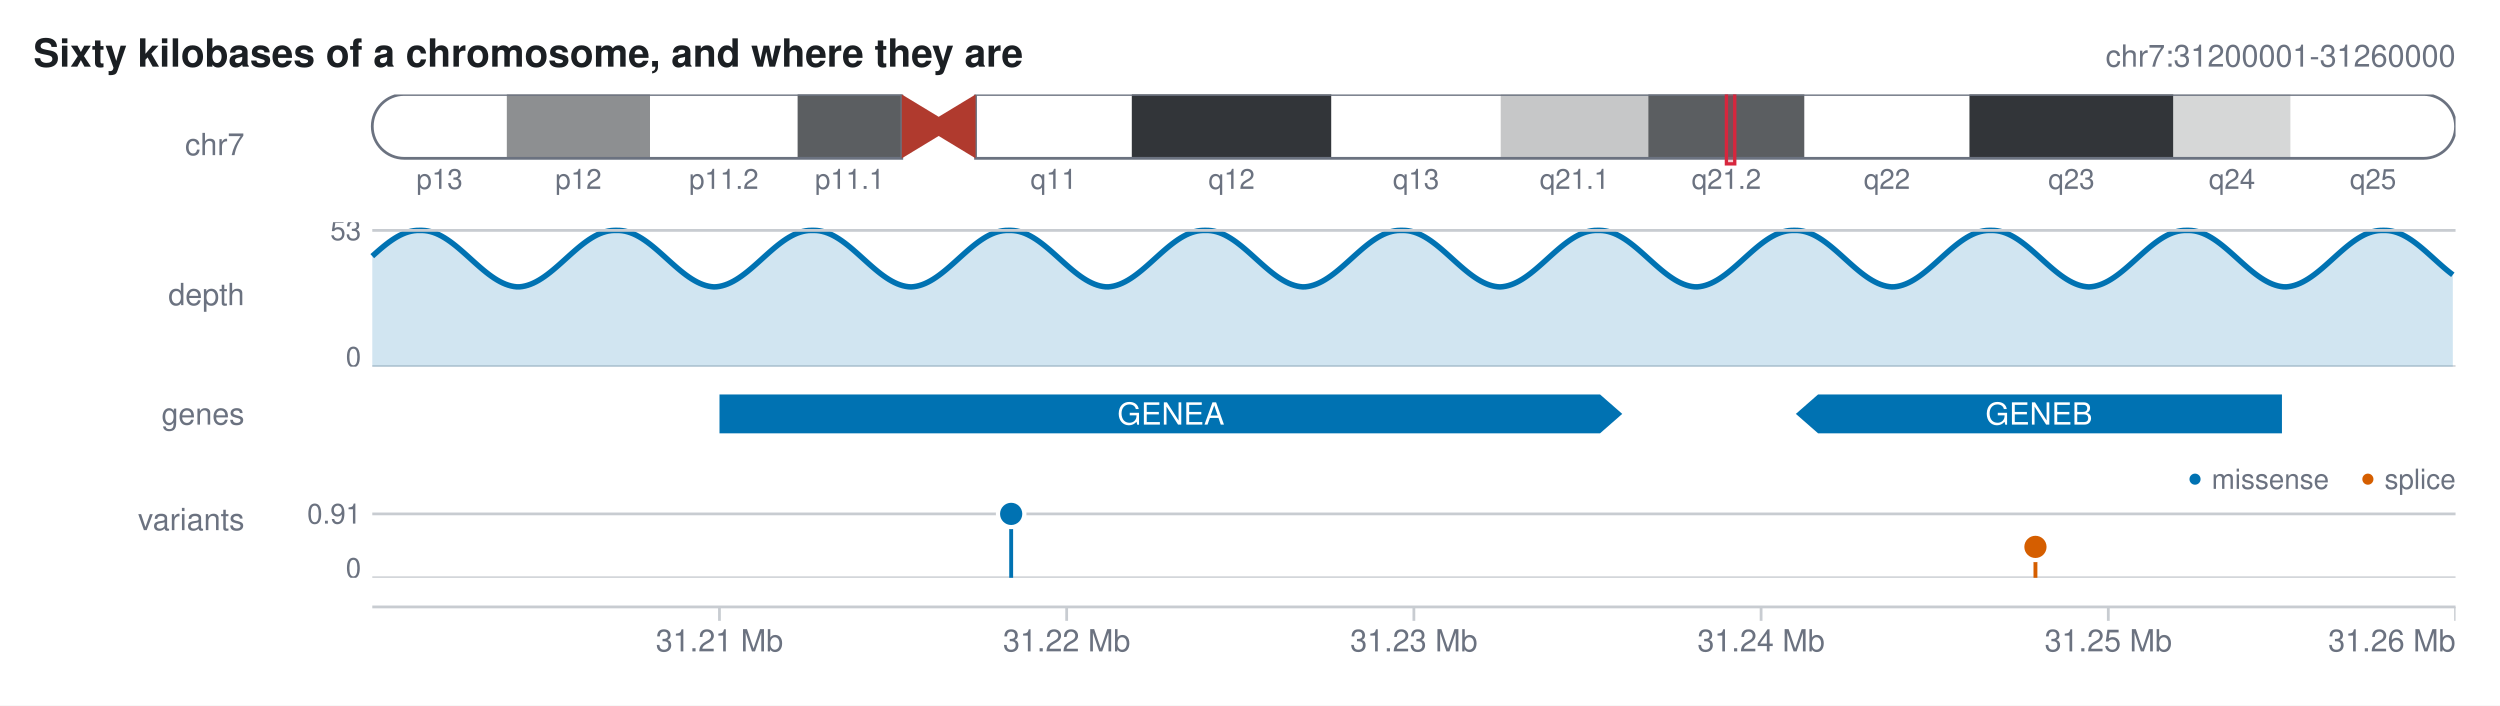
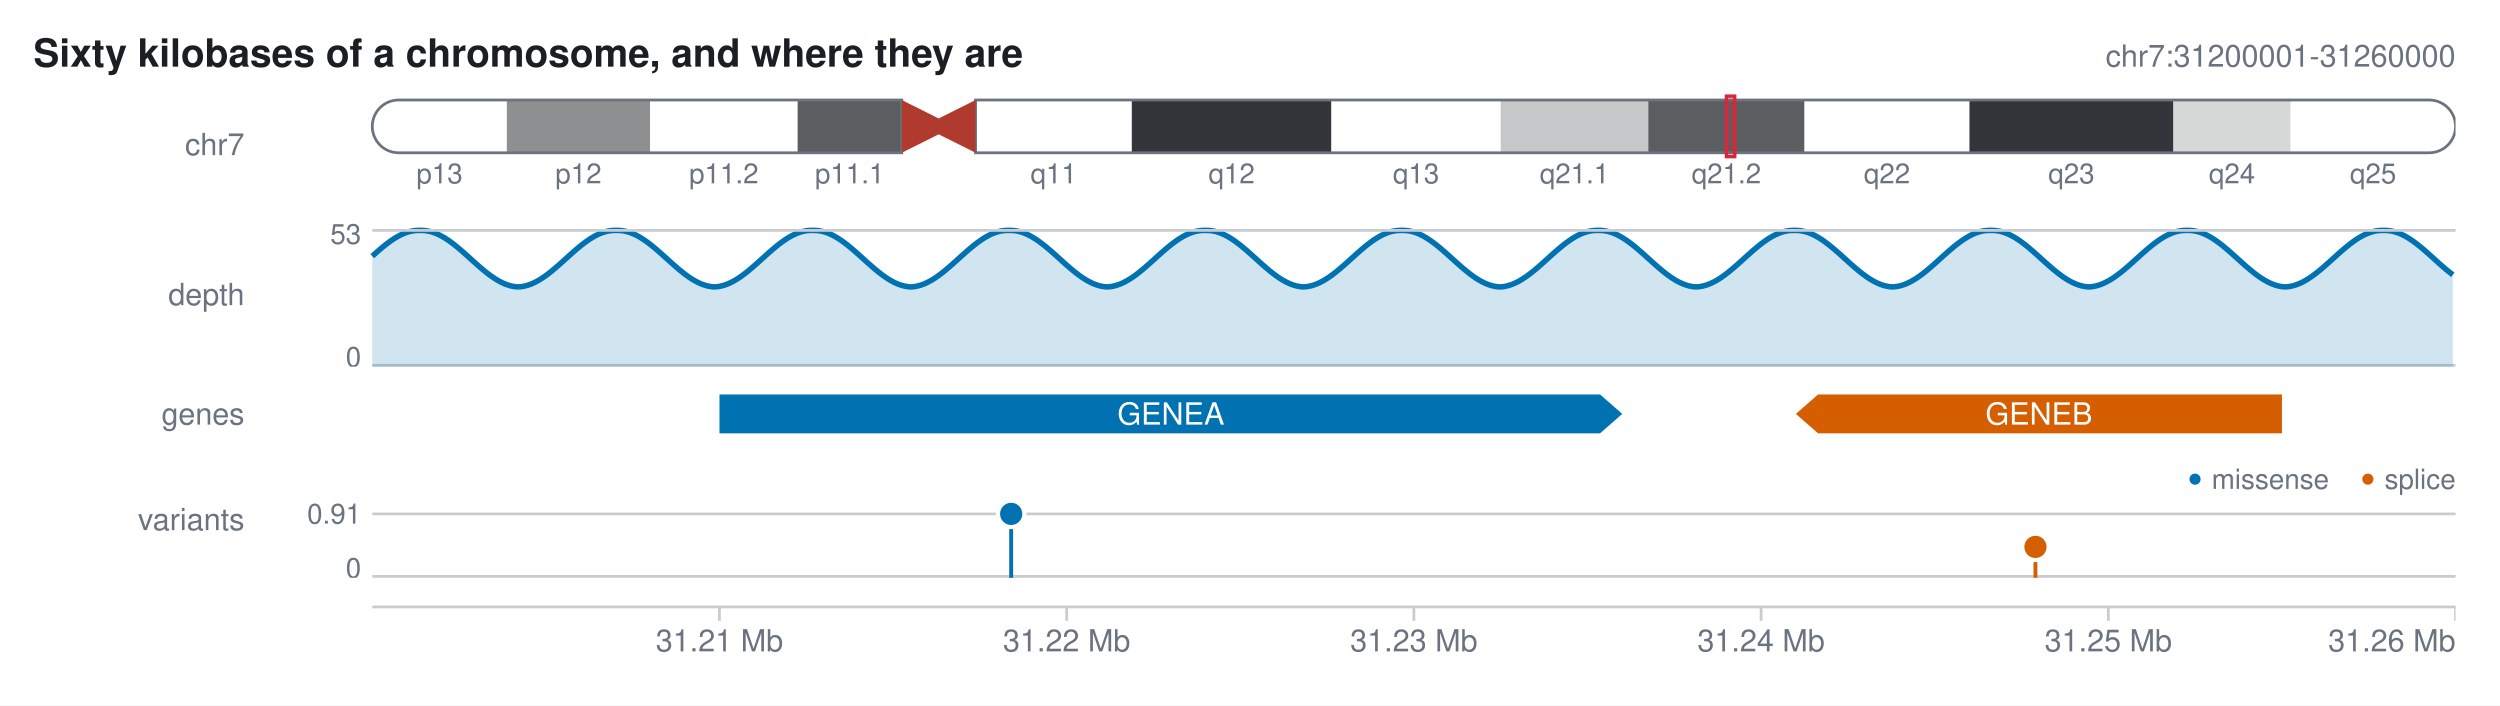
<svg xmlns="http://www.w3.org/2000/svg" width="900" height="254" viewBox="0 0 900 254" font-family="Helvetica, Arial, sans-serif">
  <defs>
    <clipPath id="karyon-clip-0">
      <rect x="96" y="34" width="788" height="36" />
    </clipPath>
    <clipPath id="karyon-clip-1">
-       <path d="M145.52 34 L324.64 34 L324.64 57 L145.52 57 A11.5 11.5 0 0 1 145.52 34Z" />
+       <path d="M143.52 36 L324.64 36 L324.64 55 L143.52 55 A9.5 9.5 0 0 1 143.52 36Z" />
    </clipPath>
    <clipPath id="karyon-clip-2">
-       <path d="M351.202 34 L872.5 34 A11.5 11.5 0 0 1 872.5 57 L351.202 57 L351.202 34Z" />
+       <path d="M351.202 36 L874.5 36 A9.5 9.5 0 0 1 874.5 55 L351.202 55 L351.202 36Z" />
    </clipPath>
    <clipPath id="karyon-clip-3">
      <rect x="96" y="80" width="788" height="52" />
    </clipPath>
    <clipPath id="karyon-clip-4">
      <rect x="96" y="142" width="788" height="14" />
    </clipPath>
    <clipPath id="karyon-clip-5">
      <rect x="96" y="166" width="788" height="42" />
    </clipPath>
    <clipPath id="karyon-clip-6">
      <rect x="96" y="218" width="788" height="26" />
    </clipPath>
  </defs>
  <rect x="0" y="0" width="900" height="254" fill="#ffffff" />
  <text x="12" y="24" fill="#1b1f23" font-size="14" text-anchor="start" font-weight="bold">Sixty kilobases of a chromosome, and where they are</text>
  <text x="884" y="24" fill="#6b7280" font-size="11" text-anchor="end">chr7:31200001-31260000</text>
  <text x="88" y="55.85" fill="#6b7280" font-size="11" text-anchor="end">chr7</text>
  <g clip-path="url(#karyon-clip-0)">
    <g clip-path="url(#karyon-clip-1)">
-       <rect x="134.02" y="34" width="48.436" height="23" fill="#ffffff" />
-       <rect x="182.456" y="34" width="51.561" height="23" fill="#8d8f91" />
-       <rect x="234.017" y="34" width="53.124" height="23" fill="#ffffff" />
-       <rect x="287.141" y="34" width="37.499" height="23" fill="#5b5e61" />
+       <rect x="134.02" y="36" width="48.436" height="19" fill="#ffffff" />
+       <rect x="182.456" y="36" width="51.561" height="19" fill="#8d8f91" />
+       <rect x="234.017" y="36" width="53.124" height="19" fill="#ffffff" />
+       <rect x="287.141" y="36" width="37.499" height="19" fill="#5b5e61" />
    </g>
-     <path d="M145.52 34 L324.64 34 L324.64 57 L145.52 57 A11.5 11.5 0 0 1 145.52 34Z" fill="none" stroke="#6b7280" stroke-width="1" />
+     <path d="M143.52 36 L324.64 36 L324.64 55 L143.52 55 A9.5 9.5 0 0 1 143.52 36Z" fill="none" stroke="#6b7280" stroke-width="1" />
    <g clip-path="url(#karyon-clip-2)">
-       <rect x="351.202" y="34" width="56.248" height="23" fill="#ffffff" />
-       <rect x="407.45" y="34" width="71.873" height="23" fill="#323539" />
-       <rect x="479.323" y="34" width="60.936" height="23" fill="#ffffff" />
-       <rect x="540.259" y="34" width="53.124" height="23" fill="#c6c7c8" />
-       <rect x="593.383" y="34" width="56.249" height="23" fill="#5b5e61" />
-       <rect x="649.631" y="34" width="59.373" height="23" fill="#ffffff" />
-       <rect x="709.005" y="34" width="73.436" height="23" fill="#323539" />
-       <rect x="782.44" y="34" width="42.186" height="23" fill="#d6d7d7" />
-       <rect x="824.627" y="34" width="59.373" height="23" fill="#ffffff" />
+       <rect x="351.202" y="36" width="56.248" height="19" fill="#ffffff" />
+       <rect x="407.45" y="36" width="71.873" height="19" fill="#323539" />
+       <rect x="479.323" y="36" width="60.936" height="19" fill="#ffffff" />
+       <rect x="540.259" y="36" width="53.124" height="19" fill="#c6c7c8" />
+       <rect x="593.383" y="36" width="56.249" height="19" fill="#5b5e61" />
+       <rect x="649.631" y="36" width="59.373" height="19" fill="#ffffff" />
+       <rect x="709.005" y="36" width="73.436" height="19" fill="#323539" />
+       <rect x="782.44" y="36" width="42.186" height="19" fill="#d6d7d7" />
+       <rect x="824.627" y="36" width="59.373" height="19" fill="#ffffff" />
    </g>
-     <path d="M351.202 34 L872.5 34 A11.5 11.5 0 0 1 872.5 57 L351.202 57 L351.202 34Z" fill="none" stroke="#6b7280" stroke-width="1" />
-     <polygon points="324.64,34 337.921,42.05 351.202,34 351.202,57 337.921,48.95 324.64,57" fill="#b03a2e" />
-     <text x="158.238" y="68" fill="#6b7280" font-size="10" text-anchor="middle">p13</text>
-     <text x="208.237" y="68" fill="#6b7280" font-size="10" text-anchor="middle">p12</text>
-     <text x="260.579" y="68" fill="#6b7280" font-size="10" text-anchor="middle">p11.2</text>
-     <text x="305.89" y="68" fill="#6b7280" font-size="10" text-anchor="middle">p11.1</text>
-     <text x="379.326" y="68" fill="#6b7280" font-size="10" text-anchor="middle">q11</text>
-     <text x="443.387" y="68" fill="#6b7280" font-size="10" text-anchor="middle">q12</text>
-     <text x="509.791" y="68" fill="#6b7280" font-size="10" text-anchor="middle">q13</text>
-     <text x="566.821" y="68" fill="#6b7280" font-size="10" text-anchor="middle">q21.1</text>
-     <text x="621.507" y="68" fill="#6b7280" font-size="10" text-anchor="middle">q21.2</text>
-     <text x="679.318" y="68" fill="#6b7280" font-size="10" text-anchor="middle">q22</text>
-     <text x="745.722" y="68" fill="#6b7280" font-size="10" text-anchor="middle">q23</text>
-     <text x="803.533" y="68" fill="#6b7280" font-size="10" text-anchor="middle">q24</text>
-     <text x="854.313" y="68" fill="#6b7280" font-size="10" text-anchor="middle">q25</text>
-     <rect x="621.507" y="32" width="3" height="27" fill="#d7263d" fill-opacity="0.22" />
-     <rect x="621.507" y="32" width="3" height="27" fill="none" stroke="#d7263d" stroke-width="1.2" />
+     <path d="M351.202 36 L874.5 36 A9.5 9.5 0 0 1 874.5 55 L351.202 55 L351.202 36Z" fill="none" stroke="#6b7280" stroke-width="1" />
+     <polygon points="324.64,36 337.921,42.65 351.202,36 351.202,55 337.921,48.35 324.64,55" fill="#b03a2e" />
+     <text x="158.238" y="66" fill="#6b7280" font-size="10" text-anchor="middle">p13</text>
+     <text x="208.237" y="66" fill="#6b7280" font-size="10" text-anchor="middle">p12</text>
+     <text x="260.579" y="66" fill="#6b7280" font-size="10" text-anchor="middle">p11.2</text>
+     <text x="305.89" y="66" fill="#6b7280" font-size="10" text-anchor="middle">p11.1</text>
+     <text x="379.326" y="66" fill="#6b7280" font-size="10" text-anchor="middle">q11</text>
+     <text x="443.387" y="66" fill="#6b7280" font-size="10" text-anchor="middle">q12</text>
+     <text x="509.791" y="66" fill="#6b7280" font-size="10" text-anchor="middle">q13</text>
+     <text x="566.821" y="66" fill="#6b7280" font-size="10" text-anchor="middle">q21.1</text>
+     <text x="621.507" y="66" fill="#6b7280" font-size="10" text-anchor="middle">q21.2</text>
+     <text x="679.318" y="66" fill="#6b7280" font-size="10" text-anchor="middle">q22</text>
+     <text x="745.722" y="66" fill="#6b7280" font-size="10" text-anchor="middle">q23</text>
+     <text x="803.533" y="66" fill="#6b7280" font-size="10" text-anchor="middle">q24</text>
+     <text x="854.313" y="66" fill="#6b7280" font-size="10" text-anchor="middle">q25</text>
+     <rect x="621.507" y="34" width="3" height="23" fill="#d7263d" fill-opacity="0.22" />
+     <rect x="621.507" y="34.6" width="3" height="21.8" fill="none" stroke="#d7263d" stroke-width="1.2" />
  </g>
  <text x="88" y="109.85" fill="#6b7280" font-size="11" text-anchor="end">depth</text>
  <g clip-path="url(#karyon-clip-3)">
-     <line x1="134.02" y1="132" x2="884" y2="132" stroke="#c8ccd1" stroke-width="1" />
+     <line x1="134.02" y1="131.5" x2="884" y2="131.5" stroke="#c8ccd1" stroke-width="1" />
    <path d="M134.02 132 L134.02 92.221 L135.02 91.324 L136.02 90.442 L137.02 89.581 L138.02 88.747 L139.02 87.949 L140.02 87.191 L141.02 86.48 L142.02 85.821 L143.02 85.22 L144.02 84.682 L145.02 84.21 L146.02 83.809 L147.02 83.481 L148.02 83.229 L149.02 83.056 L150.02 82.962 L151.02 82.943 L152.02 82.948 L153.02 83.014 L154.02 83.161 L155.02 83.386 L156.02 83.688 L157.02 84.064 L158.02 84.512 L159.02 85.028 L160.02 85.608 L161.02 86.248 L162.02 86.941 L163.02 87.684 L164.02 88.469 L165.02 89.291 L166.02 90.144 L167.02 91.02 L168.02 91.912 L169.02 92.815 L170.02 93.719 L171.02 94.619 L172.02 95.507 L173.02 96.377 L174.02 97.22 L175.02 98.032 L176.02 98.804 L177.02 99.532 L178.02 100.209 L179.02 100.83 L180.02 101.391 L181.02 101.886 L182.02 102.312 L183.02 102.665 L184.02 102.943 L185.02 103.144 L186.02 103.265 L187.02 103.267 L188.02 103.148 L189.02 102.95 L190.02 102.674 L191.02 102.323 L192.02 101.899 L193.02 101.406 L194.02 100.847 L195.02 100.228 L196.02 99.552 L197.02 98.826 L198.02 98.055 L199.02 97.244 L200.02 96.401 L201.02 95.533 L202.02 94.645 L203.02 93.745 L204.02 92.841 L205.02 91.938 L206.02 91.045 L207.02 90.169 L208.02 89.316 L209.02 88.492 L210.02 87.706 L211.02 86.962 L212.02 86.267 L213.02 85.626 L214.02 85.044 L215.02 84.526 L216.02 84.076 L217.02 83.698 L218.02 83.393 L219.02 83.166 L220.02 83.017 L221.02 82.949 L222.02 82.943 L223.02 82.96 L224.02 83.052 L225.02 83.223 L226.02 83.472 L227.02 83.798 L228.02 84.197 L229.02 84.667 L230.02 85.204 L231.02 85.803 L232.02 86.46 L233.02 87.17 L234.02 87.926 L235.02 88.724 L236.02 89.556 L237.02 90.417 L238.02 91.299 L239.02 92.195 L240.02 93.099 L241.02 94.003 L242.02 94.9 L243.02 95.783 L244.02 96.645 L245.02 97.479 L246.02 98.279 L247.02 99.038 L248.02 99.75 L249.02 100.411 L250.02 101.013 L251.02 101.554 L252.02 102.027 L253.02 102.431 L254.02 102.761 L255.02 103.015 L256.02 103.19 L257.02 103.287 L258.02 103.239 L259.02 103.095 L260.02 102.872 L261.02 102.572 L262.02 102.197 L263.02 101.751 L264.02 101.237 L265.02 100.659 L266.02 100.021 L267.02 99.329 L268.02 98.588 L269.02 97.804 L270.02 96.983 L271.02 96.131 L272.02 95.256 L273.02 94.363 L274.02 93.461 L275.02 92.557 L276.02 91.656 L277.02 90.768 L278.02 89.898 L279.02 89.053 L280.02 88.241 L281.02 87.467 L282.02 86.738 L283.02 86.059 L284.02 85.437 L285.02 84.874 L286.02 84.377 L287.02 83.949 L288.02 83.594 L289.02 83.314 L290.02 83.111 L291.02 82.987 L292.02 82.943 L293.02 82.943 L294.02 82.98 L295.02 83.097 L296.02 83.293 L297.02 83.567 L298.02 83.916 L299.02 84.338 L300.02 84.829 L301.02 85.386 L302.02 86.003 L303.02 86.678 L304.02 87.402 L305.02 88.173 L306.02 88.982 L307.02 89.824 L308.02 90.692 L309.02 91.579 L310.02 92.479 L311.02 93.383 L312.02 94.286 L313.02 95.179 L314.02 96.056 L315.02 96.91 L316.02 97.734 L317.02 98.522 L318.02 99.267 L319.02 99.964 L320.02 100.606 L321.02 101.19 L322.02 101.71 L323.02 102.162 L324.02 102.542 L325.02 102.849 L326.02 103.078 L327.02 103.229 L328.02 103.291 L329.02 103.202 L330.02 103.033 L331.02 102.786 L332.02 102.462 L333.02 102.065 L334.02 101.597 L335.02 101.062 L336.02 100.465 L337.02 99.81 L338.02 99.101 L339.02 98.346 L340.02 97.55 L341.02 96.718 L342.02 95.858 L343.02 94.977 L344.02 94.081 L345.02 93.177 L346.02 92.273 L347.02 91.376 L348.02 90.492 L349.02 89.629 L350.02 88.794 L351.02 87.993 L352.02 87.233 L353.02 86.519 L354.02 85.858 L355.02 85.253 L356.02 84.711 L357.02 84.235 L358.02 83.83 L359.02 83.498 L360.02 83.241 L361.02 83.063 L362.02 82.965 L363.02 82.943 L364.02 82.946 L365.02 83.008 L366.02 83.15 L367.02 83.371 L368.02 83.668 L369.02 84.041 L370.02 84.485 L371.02 84.997 L372.02 85.573 L373.02 86.209 L374.02 86.9 L375.02 87.64 L376.02 88.423 L377.02 89.243 L378.02 90.094 L379.02 90.969 L380.02 91.861 L381.02 92.763 L382.02 93.667 L383.02 94.568 L384.02 95.457 L385.02 96.327 L386.02 97.173 L387.02 97.986 L388.02 98.761 L389.02 99.492 L390.02 100.172 L391.02 100.796 L392.02 101.36 L393.02 101.859 L394.02 102.289 L395.02 102.647 L396.02 102.929 L397.02 103.134 L398.02 103.26 L399.02 103.272 L400.02 103.157 L401.02 102.964 L402.02 102.692 L403.02 102.345 L404.02 101.925 L405.02 101.436 L406.02 100.881 L407.02 100.265 L408.02 99.593 L409.02 98.869 L410.02 98.1 L411.02 97.292 L412.02 96.451 L413.02 95.583 L414.02 94.696 L415.02 93.797 L416.02 92.893 L417.02 91.99 L418.02 91.096 L419.02 90.219 L420.02 89.364 L421.02 88.539 L422.02 87.75 L423.02 87.004 L424.02 86.305 L425.02 85.661 L426.02 85.076 L427.02 84.554 L428.02 84.1 L429.02 83.717 L430.02 83.409 L431.02 83.177 L432.02 83.024 L433.02 82.95 L434.02 82.943 L435.02 82.957 L436.02 83.044 L437.02 83.211 L438.02 83.456 L439.02 83.777 L440.02 84.173 L441.02 84.638 L442.02 85.171 L443.02 85.767 L444.02 86.421 L445.02 87.127 L446.02 87.882 L447.02 88.677 L448.02 89.508 L449.02 90.367 L450.02 91.248 L451.02 92.143 L452.02 93.047 L453.02 93.951 L454.02 94.849 L455.02 95.733 L456.02 96.596 L457.02 97.432 L458.02 98.234 L459.02 98.996 L460.02 99.711 L461.02 100.374 L462.02 100.98 L463.02 101.524 L464.02 102.002 L465.02 102.41 L466.02 102.744 L467.02 103.002 L468.02 103.182 L469.02 103.283 L470.02 103.245 L471.02 103.105 L472.02 102.887 L473.02 102.591 L474.02 102.221 L475.02 101.779 L476.02 101.269 L477.02 100.694 L478.02 100.06 L479.02 99.37 L480.02 98.632 L481.02 97.85 L482.02 97.031 L483.02 96.181 L484.02 95.306 L485.02 94.415 L486.02 93.513 L487.02 92.609 L488.02 91.708 L489.02 90.818 L490.02 89.947 L491.02 89.101 L492.02 88.287 L493.02 87.511 L494.02 86.779 L495.02 86.097 L496.02 85.471 L497.02 84.905 L498.02 84.404 L499.02 83.972 L500.02 83.612 L501.02 83.328 L502.02 83.12 L503.02 82.992 L504.02 82.944 L505.02 82.943 L506.02 82.976 L507.02 83.088 L508.02 83.28 L509.02 83.549 L510.02 83.894 L511.02 84.311 L512.02 84.799 L513.02 85.352 L514.02 85.966 L515.02 86.637 L516.02 87.36 L517.02 88.127 L518.02 88.934 L519.02 89.775 L520.02 90.641 L521.02 91.528 L522.02 92.427 L523.02 93.331 L524.02 94.234 L525.02 95.128 L526.02 96.006 L527.02 96.862 L528.02 97.688 L529.02 98.478 L530.02 99.226 L531.02 99.925 L532.02 100.571 L533.02 101.158 L534.02 101.682 L535.02 102.138 L536.02 102.523 L537.02 102.833 L538.02 103.067 L539.02 103.223 L540.02 103.294 L541.02 103.209 L542.02 103.045 L543.02 102.802 L544.02 102.483 L545.02 102.09 L546.02 101.626 L547.02 101.095 L548.02 100.501 L549.02 99.849 L550.02 99.143 L551.02 98.391 L552.02 97.596 L553.02 96.767 L554.02 95.908 L555.02 95.028 L556.02 94.132 L557.02 93.229 L558.02 92.325 L559.02 91.427 L560.02 90.542 L561.02 89.678 L562.02 88.842 L563.02 88.038 L564.02 87.276 L565.02 86.559 L566.02 85.894 L567.02 85.286 L568.02 84.74 L569.02 84.261 L570.02 83.851 L571.02 83.515 L572.02 83.254 L573.02 83.071 L574.02 82.968 L575.02 82.943 L576.02 82.945 L577.02 83.003 L578.02 83.14 L579.02 83.356 L580.02 83.649 L581.02 84.017 L582.02 84.457 L583.02 84.966 L584.02 85.539 L585.02 86.171 L586.02 86.859 L587.02 87.596 L588.02 88.377 L589.02 89.195 L590.02 90.044 L591.02 90.918 L592.02 91.809 L593.02 92.711 L594.02 93.615 L595.02 94.516 L596.02 95.406 L597.02 96.278 L598.02 97.125 L599.02 97.94 L600.02 98.718 L601.02 99.451 L602.02 100.134 L603.02 100.769 L604.02 101.336 L605.02 101.838 L606.02 102.271 L607.02 102.632 L608.02 102.918 L609.02 103.127 L610.02 103.256 L611.02 103.275 L612.02 103.164 L613.02 102.974 L614.02 102.706 L615.02 102.362 L616.02 101.946 L617.02 101.46 L618.02 100.908 L619.02 100.294 L620.02 99.624 L621.02 98.903 L622.02 98.135 L623.02 97.329 L624.02 96.489 L625.02 95.623 L626.02 94.737 L627.02 93.838 L628.02 92.933 L629.02 92.03 L630.02 91.136 L631.02 90.258 L632.02 89.402 L633.02 88.575 L634.02 87.785 L635.02 87.036 L636.02 86.336 L637.02 85.689 L638.02 85.101 L639.02 84.576 L640.02 84.119 L641.02 83.733 L642.02 83.421 L643.02 83.186 L644.02 83.029 L645.02 82.952 L646.02 82.943 L647.02 82.955 L648.02 83.039 L649.02 83.202 L650.02 83.443 L651.02 83.761 L652.02 84.153 L653.02 84.616 L654.02 85.146 L655.02 85.739 L656.02 86.39 L657.02 87.095 L658.02 87.847 L659.02 88.64 L660.02 89.47 L661.02 90.328 L662.02 91.208 L663.02 92.103 L664.02 93.006 L665.02 93.91 L666.02 94.808 L667.02 95.693 L668.02 96.558 L669.02 97.395 L670.02 98.199 L671.02 98.962 L672.02 99.68 L673.02 100.345 L674.02 100.954 L675.02 101.501 L676.02 101.982 L677.02 102.393 L678.02 102.73 L679.02 102.992 L680.02 103.176 L681.02 103.281 L682.02 103.249 L683.02 103.113 L684.02 102.898 L685.02 102.606 L686.02 102.239 L687.02 101.8 L688.02 101.293 L689.02 100.721 L690.02 100.089 L691.02 99.403 L692.02 98.666 L693.02 97.886 L694.02 97.068 L695.02 96.219 L696.02 95.346 L697.02 94.455 L698.02 93.554 L699.02 92.649 L700.02 91.748 L701.02 90.858 L702.02 89.986 L703.02 89.139 L704.02 88.323 L705.02 87.545 L706.02 86.811 L707.02 86.127 L708.02 85.498 L709.02 84.929 L710.02 84.425 L711.02 83.99 L712.02 83.627 L713.02 83.339 L714.02 83.128 L715.02 82.996 L716.02 82.944 L717.02 82.943 L718.02 82.973 L719.02 83.081 L720.02 83.269 L721.02 83.535 L722.02 83.877 L723.02 84.291 L724.02 84.775 L725.02 85.326 L726.02 85.937 L727.02 86.606 L728.02 87.326 L729.02 88.092 L730.02 88.897 L731.02 89.736 L732.02 90.602 L733.02 91.488 L734.02 92.386 L735.02 93.29 L736.02 94.194 L737.02 95.088 L738.02 95.967 L739.02 96.824 L740.02 97.651 L741.02 98.443 L742.02 99.193 L743.02 99.895 L744.02 100.543 L745.02 101.133 L746.02 101.659 L747.02 102.119 L748.02 102.507 L749.02 102.821 L750.02 103.058 L751.02 103.218 L752.02 103.296 L753.02 103.215 L754.02 103.054 L755.02 102.815 L756.02 102.499 L757.02 102.109 L758.02 101.648 L759.02 101.12 L760.02 100.529 L761.02 99.879 L762.02 99.176 L763.02 98.426 L764.02 97.633 L765.02 96.805 L766.02 95.947 L767.02 95.068 L768.02 94.173 L769.02 93.27 L770.02 92.365 L771.02 91.467 L772.02 90.582 L773.02 89.717 L774.02 88.879 L775.02 88.074 L776.02 87.309 L777.02 86.59 L778.02 85.923 L779.02 85.312 L780.02 84.764 L781.02 84.281 L782.02 83.868 L783.02 83.528 L784.02 83.264 L785.02 83.078 L786.02 82.971 L787.02 82.943 L788.02 82.945 L789.02 82.998 L790.02 83.132 L791.02 83.345 L792.02 83.634 L793.02 83.999 L794.02 84.436 L795.02 84.941 L796.02 85.511 L797.02 86.142 L798.02 86.827 L799.02 87.562 L800.02 88.341 L801.02 89.158 L802.02 90.006 L803.02 90.878 L804.02 91.769 L805.02 92.67 L806.02 93.575 L807.02 94.476 L808.02 95.366 L809.02 96.239 L810.02 97.087 L811.02 97.904 L812.02 98.684 L813.02 99.419 L814.02 100.104 L815.02 100.735 L816.02 101.305 L817.02 101.811 L818.02 102.248 L819.02 102.614 L820.02 102.904 L821.02 103.117 L822.02 103.251 L823.02 103.279 L824.02 103.173 L825.02 102.987 L826.02 102.723 L827.02 102.384 L828.02 101.972 L829.02 101.489 L830.02 100.941 L831.02 100.331 L832.02 99.664 L833.02 98.945 L834.02 98.181 L835.02 97.376 L836.02 96.538 L837.02 95.673 L838.02 94.788 L839.02 93.89 L840.02 92.985 L841.02 92.082 L842.02 91.187 L843.02 90.308 L844.02 89.45 L845.02 88.622 L846.02 87.829 L847.02 87.078 L848.02 86.375 L849.02 85.725 L850.02 85.133 L851.02 84.605 L852.02 84.143 L853.02 83.753 L854.02 83.437 L855.02 83.197 L856.02 83.036 L857.02 82.954 L858.02 82.943 L859.02 82.953 L860.02 83.032 L861.02 83.19 L862.02 83.427 L863.02 83.741 L864.02 84.129 L865.02 84.588 L866.02 85.114 L867.02 85.703 L868.02 86.351 L869.02 87.053 L870.02 87.802 L871.02 88.594 L872.02 89.421 L873.02 90.278 L874.02 91.157 L875.02 92.051 L876.02 92.954 L877.02 93.859 L878.02 94.757 L879.02 95.643 L880.02 96.509 L881.02 97.348 L882.02 98.153 L883.02 98.92 L883.02 132Z" fill="#0072b2" fill-opacity="0.18" />
    <polyline points="134.02,92.221 135.02,91.324 136.02,90.442 137.02,89.581 138.02,88.747 139.02,87.949 140.02,87.191 141.02,86.48 142.02,85.821 143.02,85.22 144.02,84.682 145.02,84.21 146.02,83.809 147.02,83.481 148.02,83.229 149.02,83.056 150.02,82.962 151.02,82.943 152.02,82.948 153.02,83.014 154.02,83.161 155.02,83.386 156.02,83.688 157.02,84.064 158.02,84.512 159.02,85.028 160.02,85.608 161.02,86.248 162.02,86.941 163.02,87.684 164.02,88.469 165.02,89.291 166.02,90.144 167.02,91.02 168.02,91.912 169.02,92.815 170.02,93.719 171.02,94.619 172.02,95.507 173.02,96.377 174.02,97.22 175.02,98.032 176.02,98.804 177.02,99.532 178.02,100.209 179.02,100.83 180.02,101.391 181.02,101.886 182.02,102.312 183.02,102.665 184.02,102.943 185.02,103.144 186.02,103.265 187.02,103.267 188.02,103.148 189.02,102.95 190.02,102.674 191.02,102.323 192.02,101.899 193.02,101.406 194.02,100.847 195.02,100.228 196.02,99.552 197.02,98.826 198.02,98.055 199.02,97.244 200.02,96.401 201.02,95.533 202.02,94.645 203.02,93.745 204.02,92.841 205.02,91.938 206.02,91.045 207.02,90.169 208.02,89.316 209.02,88.492 210.02,87.706 211.02,86.962 212.02,86.267 213.02,85.626 214.02,85.044 215.02,84.526 216.02,84.076 217.02,83.698 218.02,83.393 219.02,83.166 220.02,83.017 221.02,82.949 222.02,82.943 223.02,82.96 224.02,83.052 225.02,83.223 226.02,83.472 227.02,83.798 228.02,84.197 229.02,84.667 230.02,85.204 231.02,85.803 232.02,86.46 233.02,87.17 234.02,87.926 235.02,88.724 236.02,89.556 237.02,90.417 238.02,91.299 239.02,92.195 240.02,93.099 241.02,94.003 242.02,94.9 243.02,95.783 244.02,96.645 245.02,97.479 246.02,98.279 247.02,99.038 248.02,99.75 249.02,100.411 250.02,101.013 251.02,101.554 252.02,102.027 253.02,102.431 254.02,102.761 255.02,103.015 256.02,103.19 257.02,103.287 258.02,103.239 259.02,103.095 260.02,102.872 261.02,102.572 262.02,102.197 263.02,101.751 264.02,101.237 265.02,100.659 266.02,100.021 267.02,99.329 268.02,98.588 269.02,97.804 270.02,96.983 271.02,96.131 272.02,95.256 273.02,94.363 274.02,93.461 275.02,92.557 276.02,91.656 277.02,90.768 278.02,89.898 279.02,89.053 280.02,88.241 281.02,87.467 282.02,86.738 283.02,86.059 284.02,85.437 285.02,84.874 286.02,84.377 287.02,83.949 288.02,83.594 289.02,83.314 290.02,83.111 291.02,82.987 292.02,82.943 293.02,82.943 294.02,82.98 295.02,83.097 296.02,83.293 297.02,83.567 298.02,83.916 299.02,84.338 300.02,84.829 301.02,85.386 302.02,86.003 303.02,86.678 304.02,87.402 305.02,88.173 306.02,88.982 307.02,89.824 308.02,90.692 309.02,91.579 310.02,92.479 311.02,93.383 312.02,94.286 313.02,95.179 314.02,96.056 315.02,96.91 316.02,97.734 317.02,98.522 318.02,99.267 319.02,99.964 320.02,100.606 321.02,101.19 322.02,101.71 323.02,102.162 324.02,102.542 325.02,102.849 326.02,103.078 327.02,103.229 328.02,103.291 329.02,103.202 330.02,103.033 331.02,102.786 332.02,102.462 333.02,102.065 334.02,101.597 335.02,101.062 336.02,100.465 337.02,99.81 338.02,99.101 339.02,98.346 340.02,97.55 341.02,96.718 342.02,95.858 343.02,94.977 344.02,94.081 345.02,93.177 346.02,92.273 347.02,91.376 348.02,90.492 349.02,89.629 350.02,88.794 351.02,87.993 352.02,87.233 353.02,86.519 354.02,85.858 355.02,85.253 356.02,84.711 357.02,84.235 358.02,83.83 359.02,83.498 360.02,83.241 361.02,83.063 362.02,82.965 363.02,82.943 364.02,82.946 365.02,83.008 366.02,83.15 367.02,83.371 368.02,83.668 369.02,84.041 370.02,84.485 371.02,84.997 372.02,85.573 373.02,86.209 374.02,86.9 375.02,87.64 376.02,88.423 377.02,89.243 378.02,90.094 379.02,90.969 380.02,91.861 381.02,92.763 382.02,93.667 383.02,94.568 384.02,95.457 385.02,96.327 386.02,97.173 387.02,97.986 388.02,98.761 389.02,99.492 390.02,100.172 391.02,100.796 392.02,101.36 393.02,101.859 394.02,102.289 395.02,102.647 396.02,102.929 397.02,103.134 398.02,103.26 399.02,103.272 400.02,103.157 401.02,102.964 402.02,102.692 403.02,102.345 404.02,101.925 405.02,101.436 406.02,100.881 407.02,100.265 408.02,99.593 409.02,98.869 410.02,98.1 411.02,97.292 412.02,96.451 413.02,95.583 414.02,94.696 415.02,93.797 416.02,92.893 417.02,91.99 418.02,91.096 419.02,90.219 420.02,89.364 421.02,88.539 422.02,87.75 423.02,87.004 424.02,86.305 425.02,85.661 426.02,85.076 427.02,84.554 428.02,84.1 429.02,83.717 430.02,83.409 431.02,83.177 432.02,83.024 433.02,82.95 434.02,82.943 435.02,82.957 436.02,83.044 437.02,83.211 438.02,83.456 439.02,83.777 440.02,84.173 441.02,84.638 442.02,85.171 443.02,85.767 444.02,86.421 445.02,87.127 446.02,87.882 447.02,88.677 448.02,89.508 449.02,90.367 450.02,91.248 451.02,92.143 452.02,93.047 453.02,93.951 454.02,94.849 455.02,95.733 456.02,96.596 457.02,97.432 458.02,98.234 459.02,98.996 460.02,99.711 461.02,100.374 462.02,100.98 463.02,101.524 464.02,102.002 465.02,102.41 466.02,102.744 467.02,103.002 468.02,103.182 469.02,103.283 470.02,103.245 471.02,103.105 472.02,102.887 473.02,102.591 474.02,102.221 475.02,101.779 476.02,101.269 477.02,100.694 478.02,100.06 479.02,99.37 480.02,98.632 481.02,97.85 482.02,97.031 483.02,96.181 484.02,95.306 485.02,94.415 486.02,93.513 487.02,92.609 488.02,91.708 489.02,90.818 490.02,89.947 491.02,89.101 492.02,88.287 493.02,87.511 494.02,86.779 495.02,86.097 496.02,85.471 497.02,84.905 498.02,84.404 499.02,83.972 500.02,83.612 501.02,83.328 502.02,83.12 503.02,82.992 504.02,82.944 505.02,82.943 506.02,82.976 507.02,83.088 508.02,83.28 509.02,83.549 510.02,83.894 511.02,84.311 512.02,84.799 513.02,85.352 514.02,85.966 515.02,86.637 516.02,87.36 517.02,88.127 518.02,88.934 519.02,89.775 520.02,90.641 521.02,91.528 522.02,92.427 523.02,93.331 524.02,94.234 525.02,95.128 526.02,96.006 527.02,96.862 528.02,97.688 529.02,98.478 530.02,99.226 531.02,99.925 532.02,100.571 533.02,101.158 534.02,101.682 535.02,102.138 536.02,102.523 537.02,102.833 538.02,103.067 539.02,103.223 540.02,103.294 541.02,103.209 542.02,103.045 543.02,102.802 544.02,102.483 545.02,102.09 546.02,101.626 547.02,101.095 548.02,100.501 549.02,99.849 550.02,99.143 551.02,98.391 552.02,97.596 553.02,96.767 554.02,95.908 555.02,95.028 556.02,94.132 557.02,93.229 558.02,92.325 559.02,91.427 560.02,90.542 561.02,89.678 562.02,88.842 563.02,88.038 564.02,87.276 565.02,86.559 566.02,85.894 567.02,85.286 568.02,84.74 569.02,84.261 570.02,83.851 571.02,83.515 572.02,83.254 573.02,83.071 574.02,82.968 575.02,82.943 576.02,82.945 577.02,83.003 578.02,83.14 579.02,83.356 580.02,83.649 581.02,84.017 582.02,84.457 583.02,84.966 584.02,85.539 585.02,86.171 586.02,86.859 587.02,87.596 588.02,88.377 589.02,89.195 590.02,90.044 591.02,90.918 592.02,91.809 593.02,92.711 594.02,93.615 595.02,94.516 596.02,95.406 597.02,96.278 598.02,97.125 599.02,97.94 600.02,98.718 601.02,99.451 602.02,100.134 603.02,100.769 604.02,101.336 605.02,101.838 606.02,102.271 607.02,102.632 608.02,102.918 609.02,103.127 610.02,103.256 611.02,103.275 612.02,103.164 613.02,102.974 614.02,102.706 615.02,102.362 616.02,101.946 617.02,101.46 618.02,100.908 619.02,100.294 620.02,99.624 621.02,98.903 622.02,98.135 623.02,97.329 624.02,96.489 625.02,95.623 626.02,94.737 627.02,93.838 628.02,92.933 629.02,92.03 630.02,91.136 631.02,90.258 632.02,89.402 633.02,88.575 634.02,87.785 635.02,87.036 636.02,86.336 637.02,85.689 638.02,85.101 639.02,84.576 640.02,84.119 641.02,83.733 642.02,83.421 643.02,83.186 644.02,83.029 645.02,82.952 646.02,82.943 647.02,82.955 648.02,83.039 649.02,83.202 650.02,83.443 651.02,83.761 652.02,84.153 653.02,84.616 654.02,85.146 655.02,85.739 656.02,86.39 657.02,87.095 658.02,87.847 659.02,88.64 660.02,89.47 661.02,90.328 662.02,91.208 663.02,92.103 664.02,93.006 665.02,93.91 666.02,94.808 667.02,95.693 668.02,96.558 669.02,97.395 670.02,98.199 671.02,98.962 672.02,99.68 673.02,100.345 674.02,100.954 675.02,101.501 676.02,101.982 677.02,102.393 678.02,102.73 679.02,102.992 680.02,103.176 681.02,103.281 682.02,103.249 683.02,103.113 684.02,102.898 685.02,102.606 686.02,102.239 687.02,101.8 688.02,101.293 689.02,100.721 690.02,100.089 691.02,99.403 692.02,98.666 693.02,97.886 694.02,97.068 695.02,96.219 696.02,95.346 697.02,94.455 698.02,93.554 699.02,92.649 700.02,91.748 701.02,90.858 702.02,89.986 703.02,89.139 704.02,88.323 705.02,87.545 706.02,86.811 707.02,86.127 708.02,85.498 709.02,84.929 710.02,84.425 711.02,83.99 712.02,83.627 713.02,83.339 714.02,83.128 715.02,82.996 716.02,82.944 717.02,82.943 718.02,82.973 719.02,83.081 720.02,83.269 721.02,83.535 722.02,83.877 723.02,84.291 724.02,84.775 725.02,85.326 726.02,85.937 727.02,86.606 728.02,87.326 729.02,88.092 730.02,88.897 731.02,89.736 732.02,90.602 733.02,91.488 734.02,92.386 735.02,93.29 736.02,94.194 737.02,95.088 738.02,95.967 739.02,96.824 740.02,97.651 741.02,98.443 742.02,99.193 743.02,99.895 744.02,100.543 745.02,101.133 746.02,101.659 747.02,102.119 748.02,102.507 749.02,102.821 750.02,103.058 751.02,103.218 752.02,103.296 753.02,103.215 754.02,103.054 755.02,102.815 756.02,102.499 757.02,102.109 758.02,101.648 759.02,101.12 760.02,100.529 761.02,99.879 762.02,99.176 763.02,98.426 764.02,97.633 765.02,96.805 766.02,95.947 767.02,95.068 768.02,94.173 769.02,93.27 770.02,92.365 771.02,91.467 772.02,90.582 773.02,89.717 774.02,88.879 775.02,88.074 776.02,87.309 777.02,86.59 778.02,85.923 779.02,85.312 780.02,84.764 781.02,84.281 782.02,83.868 783.02,83.528 784.02,83.264 785.02,83.078 786.02,82.971 787.02,82.943 788.02,82.945 789.02,82.998 790.02,83.132 791.02,83.345 792.02,83.634 793.02,83.999 794.02,84.436 795.02,84.941 796.02,85.511 797.02,86.142 798.02,86.827 799.02,87.562 800.02,88.341 801.02,89.158 802.02,90.006 803.02,90.878 804.02,91.769 805.02,92.67 806.02,93.575 807.02,94.476 808.02,95.366 809.02,96.239 810.02,97.087 811.02,97.904 812.02,98.684 813.02,99.419 814.02,100.104 815.02,100.735 816.02,101.305 817.02,101.811 818.02,102.248 819.02,102.614 820.02,102.904 821.02,103.117 822.02,103.251 823.02,103.279 824.02,103.173 825.02,102.987 826.02,102.723 827.02,102.384 828.02,101.972 829.02,101.489 830.02,100.941 831.02,100.331 832.02,99.664 833.02,98.945 834.02,98.181 835.02,97.376 836.02,96.538 837.02,95.673 838.02,94.788 839.02,93.89 840.02,92.985 841.02,92.082 842.02,91.187 843.02,90.308 844.02,89.45 845.02,88.622 846.02,87.829 847.02,87.078 848.02,86.375 849.02,85.725 850.02,85.133 851.02,84.605 852.02,84.143 853.02,83.753 854.02,83.437 855.02,83.197 856.02,83.036 857.02,82.954 858.02,82.943 859.02,82.953 860.02,83.032 861.02,83.19 862.02,83.427 863.02,83.741 864.02,84.129 865.02,84.588 866.02,85.114 867.02,85.703 868.02,86.351 869.02,87.053 870.02,87.802 871.02,88.594 872.02,89.421 873.02,90.278 874.02,91.157 875.02,92.051 876.02,92.954 877.02,93.859 878.02,94.757 879.02,95.643 880.02,96.509 881.02,97.348 882.02,98.153 883.02,98.92" fill="none" stroke="#0072b2" stroke-width="2" stroke-linejoin="round" />
    <line x1="134.02" y1="82.943" x2="884" y2="82.943" stroke="#c8ccd1" stroke-width="1" />
-     <text x="130.02" y="86.443" fill="#6b7280" font-size="10" text-anchor="end">53</text>
+     <text x="130.02" y="87.8" fill="#6b7280" font-size="10" text-anchor="end">53</text>
    <text x="130.02" y="132" fill="#6b7280" font-size="10" text-anchor="end">0</text>
  </g>
  <text x="88" y="152.85" fill="#6b7280" font-size="11" text-anchor="end">genes</text>
  <g clip-path="url(#karyon-clip-4)">
    <polygon points="259.017,142 576.008,142 584.008,149 576.008,156 259.017,156" fill="#0072b2" />
    <text x="421.512" y="152.85" fill="#ffffff" font-size="11" text-anchor="middle">GENEA</text>
-     <polygon points="821.502,142 654.506,142 646.506,149 654.506,156 821.502,156" fill="#0072b2" />
+     <polygon points="821.502,142 654.506,142 646.506,149 654.506,156 821.502,156" fill="#d55e00" />
    <text x="734.004" y="152.85" fill="#ffffff" font-size="11" text-anchor="middle">GENEB</text>
  </g>
  <text x="88" y="190.85" fill="#6b7280" font-size="11" text-anchor="end">variants</text>
  <g clip-path="url(#karyon-clip-5)">
-     <line x1="134.02" y1="208" x2="884" y2="208" stroke="#c8ccd1" stroke-width="1" />
+     <line x1="134.02" y1="207.5" x2="884" y2="207.5" stroke="#c8ccd1" stroke-width="1" />
    <line x1="134.02" y1="185" x2="884" y2="185" stroke="#c8ccd1" stroke-width="1" />
    <text x="130.02" y="188.5" fill="#6b7280" font-size="10" text-anchor="end">0.91</text>
    <text x="130.02" y="208" fill="#6b7280" font-size="10" text-anchor="end">0</text>
    <line x1="364.02" y1="208" x2="364.02" y2="185" stroke="#0072b2" stroke-width="1.4" />
    <circle cx="364.02" cy="185" r="5.5" fill="#ffffff" />
    <circle cx="364.02" cy="185" r="4" fill="#0072b2" />
    <line x1="732.76" y1="208" x2="732.76" y2="196.879" stroke="#d55e00" stroke-width="1.4" />
    <circle cx="732.76" cy="196.879" r="5.5" fill="#ffffff" />
    <circle cx="732.76" cy="196.879" r="4" fill="#d55e00" />
    <circle cx="790.21" cy="172.5" r="2" fill="#0072b2" />
    <text x="796.21" y="176" fill="#6b7280" font-size="10" text-anchor="start">missense</text>
    <circle cx="852.44" cy="172.5" r="2" fill="#d55e00" />
    <text x="858.44" y="176" fill="#6b7280" font-size="10" text-anchor="start">splice</text>
  </g>
  <g clip-path="url(#karyon-clip-6)">
    <line x1="134.02" y1="218.5" x2="884" y2="218.5" stroke="#c8ccd1" stroke-width="1" />
    <line x1="259.004" y1="218.5" x2="259.004" y2="223.5" stroke="#c8ccd1" stroke-width="1" />
    <text x="259.004" y="234.5" fill="#6b7280" font-size="11" text-anchor="middle">31.21 Mb</text>
    <line x1="384.001" y1="218.5" x2="384.001" y2="223.5" stroke="#c8ccd1" stroke-width="1" />
    <text x="384.001" y="234.5" fill="#6b7280" font-size="11" text-anchor="middle">31.22 Mb</text>
    <line x1="508.998" y1="218.5" x2="508.998" y2="223.5" stroke="#c8ccd1" stroke-width="1" />
    <text x="508.998" y="234.5" fill="#6b7280" font-size="11" text-anchor="middle">31.23 Mb</text>
    <line x1="633.994" y1="218.5" x2="633.994" y2="223.5" stroke="#c8ccd1" stroke-width="1" />
    <text x="633.994" y="234.5" fill="#6b7280" font-size="11" text-anchor="middle">31.24 Mb</text>
    <line x1="758.991" y1="218.5" x2="758.991" y2="223.5" stroke="#c8ccd1" stroke-width="1" />
    <text x="758.991" y="234.5" fill="#6b7280" font-size="11" text-anchor="middle">31.25 Mb</text>
    <line x1="883.988" y1="218.5" x2="883.988" y2="223.5" stroke="#c8ccd1" stroke-width="1" />
    <text x="884" y="234.5" fill="#6b7280" font-size="11" text-anchor="end">31.26 Mb</text>
  </g>
</svg>
